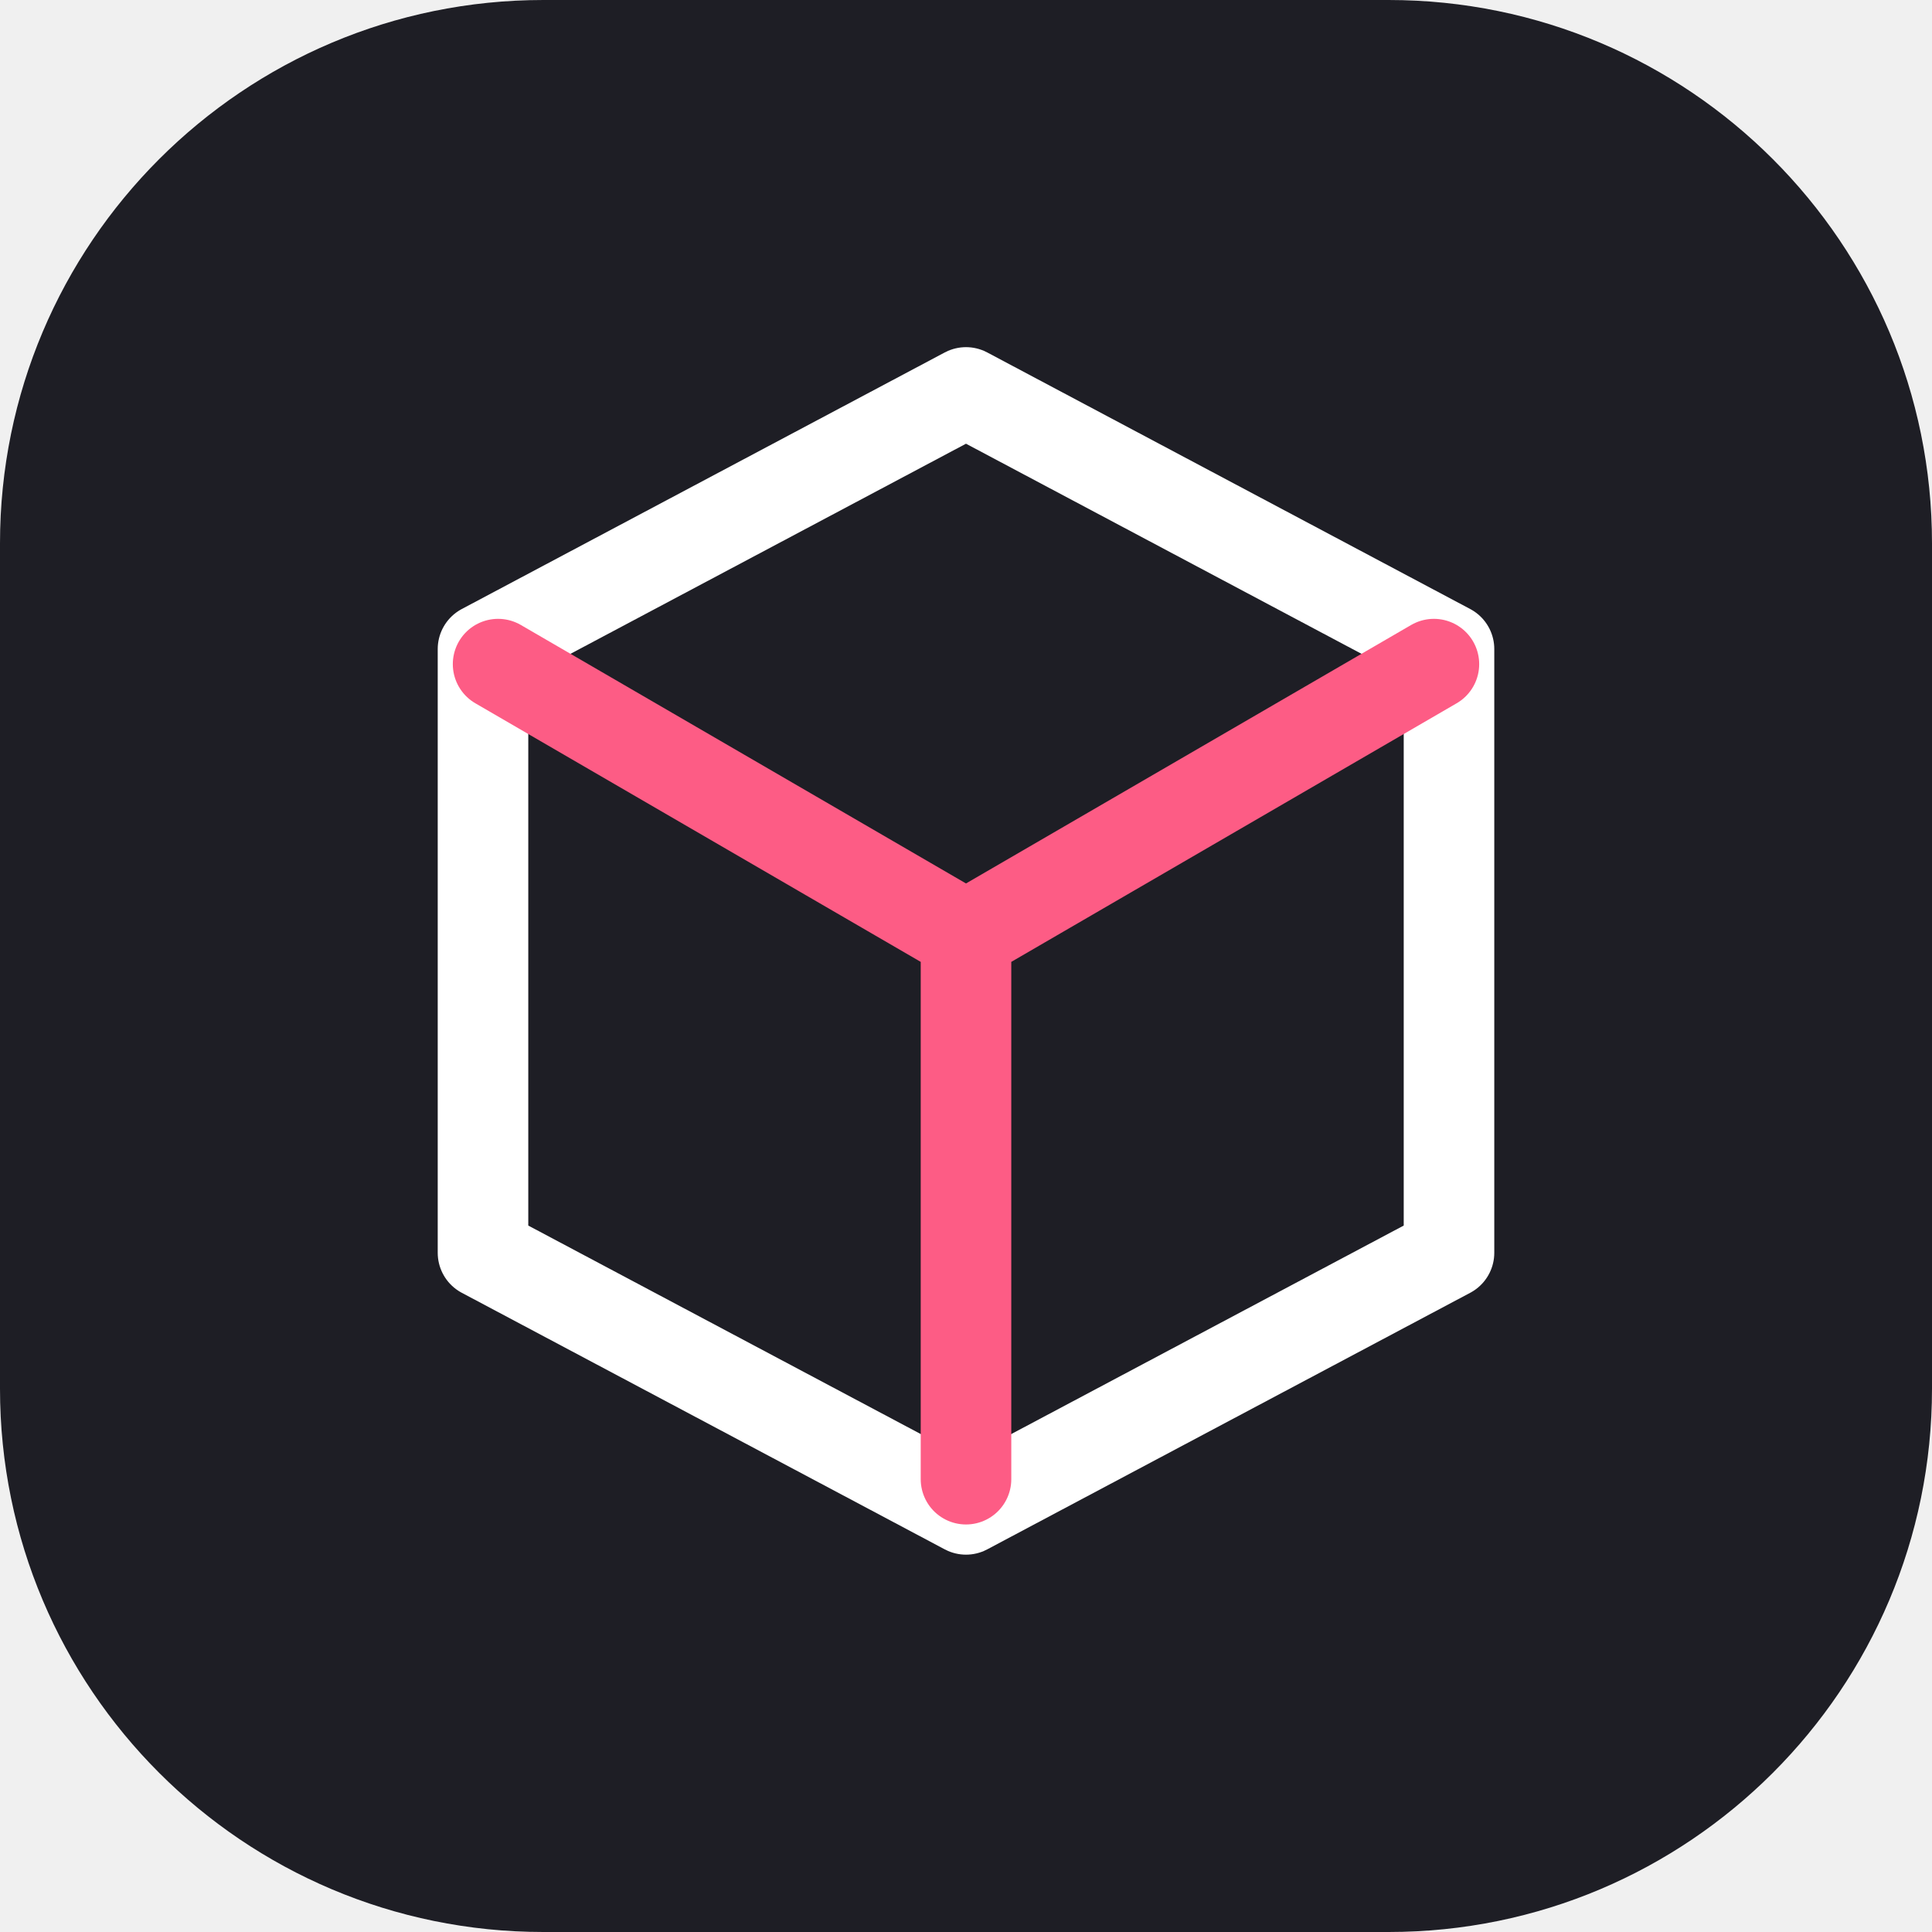
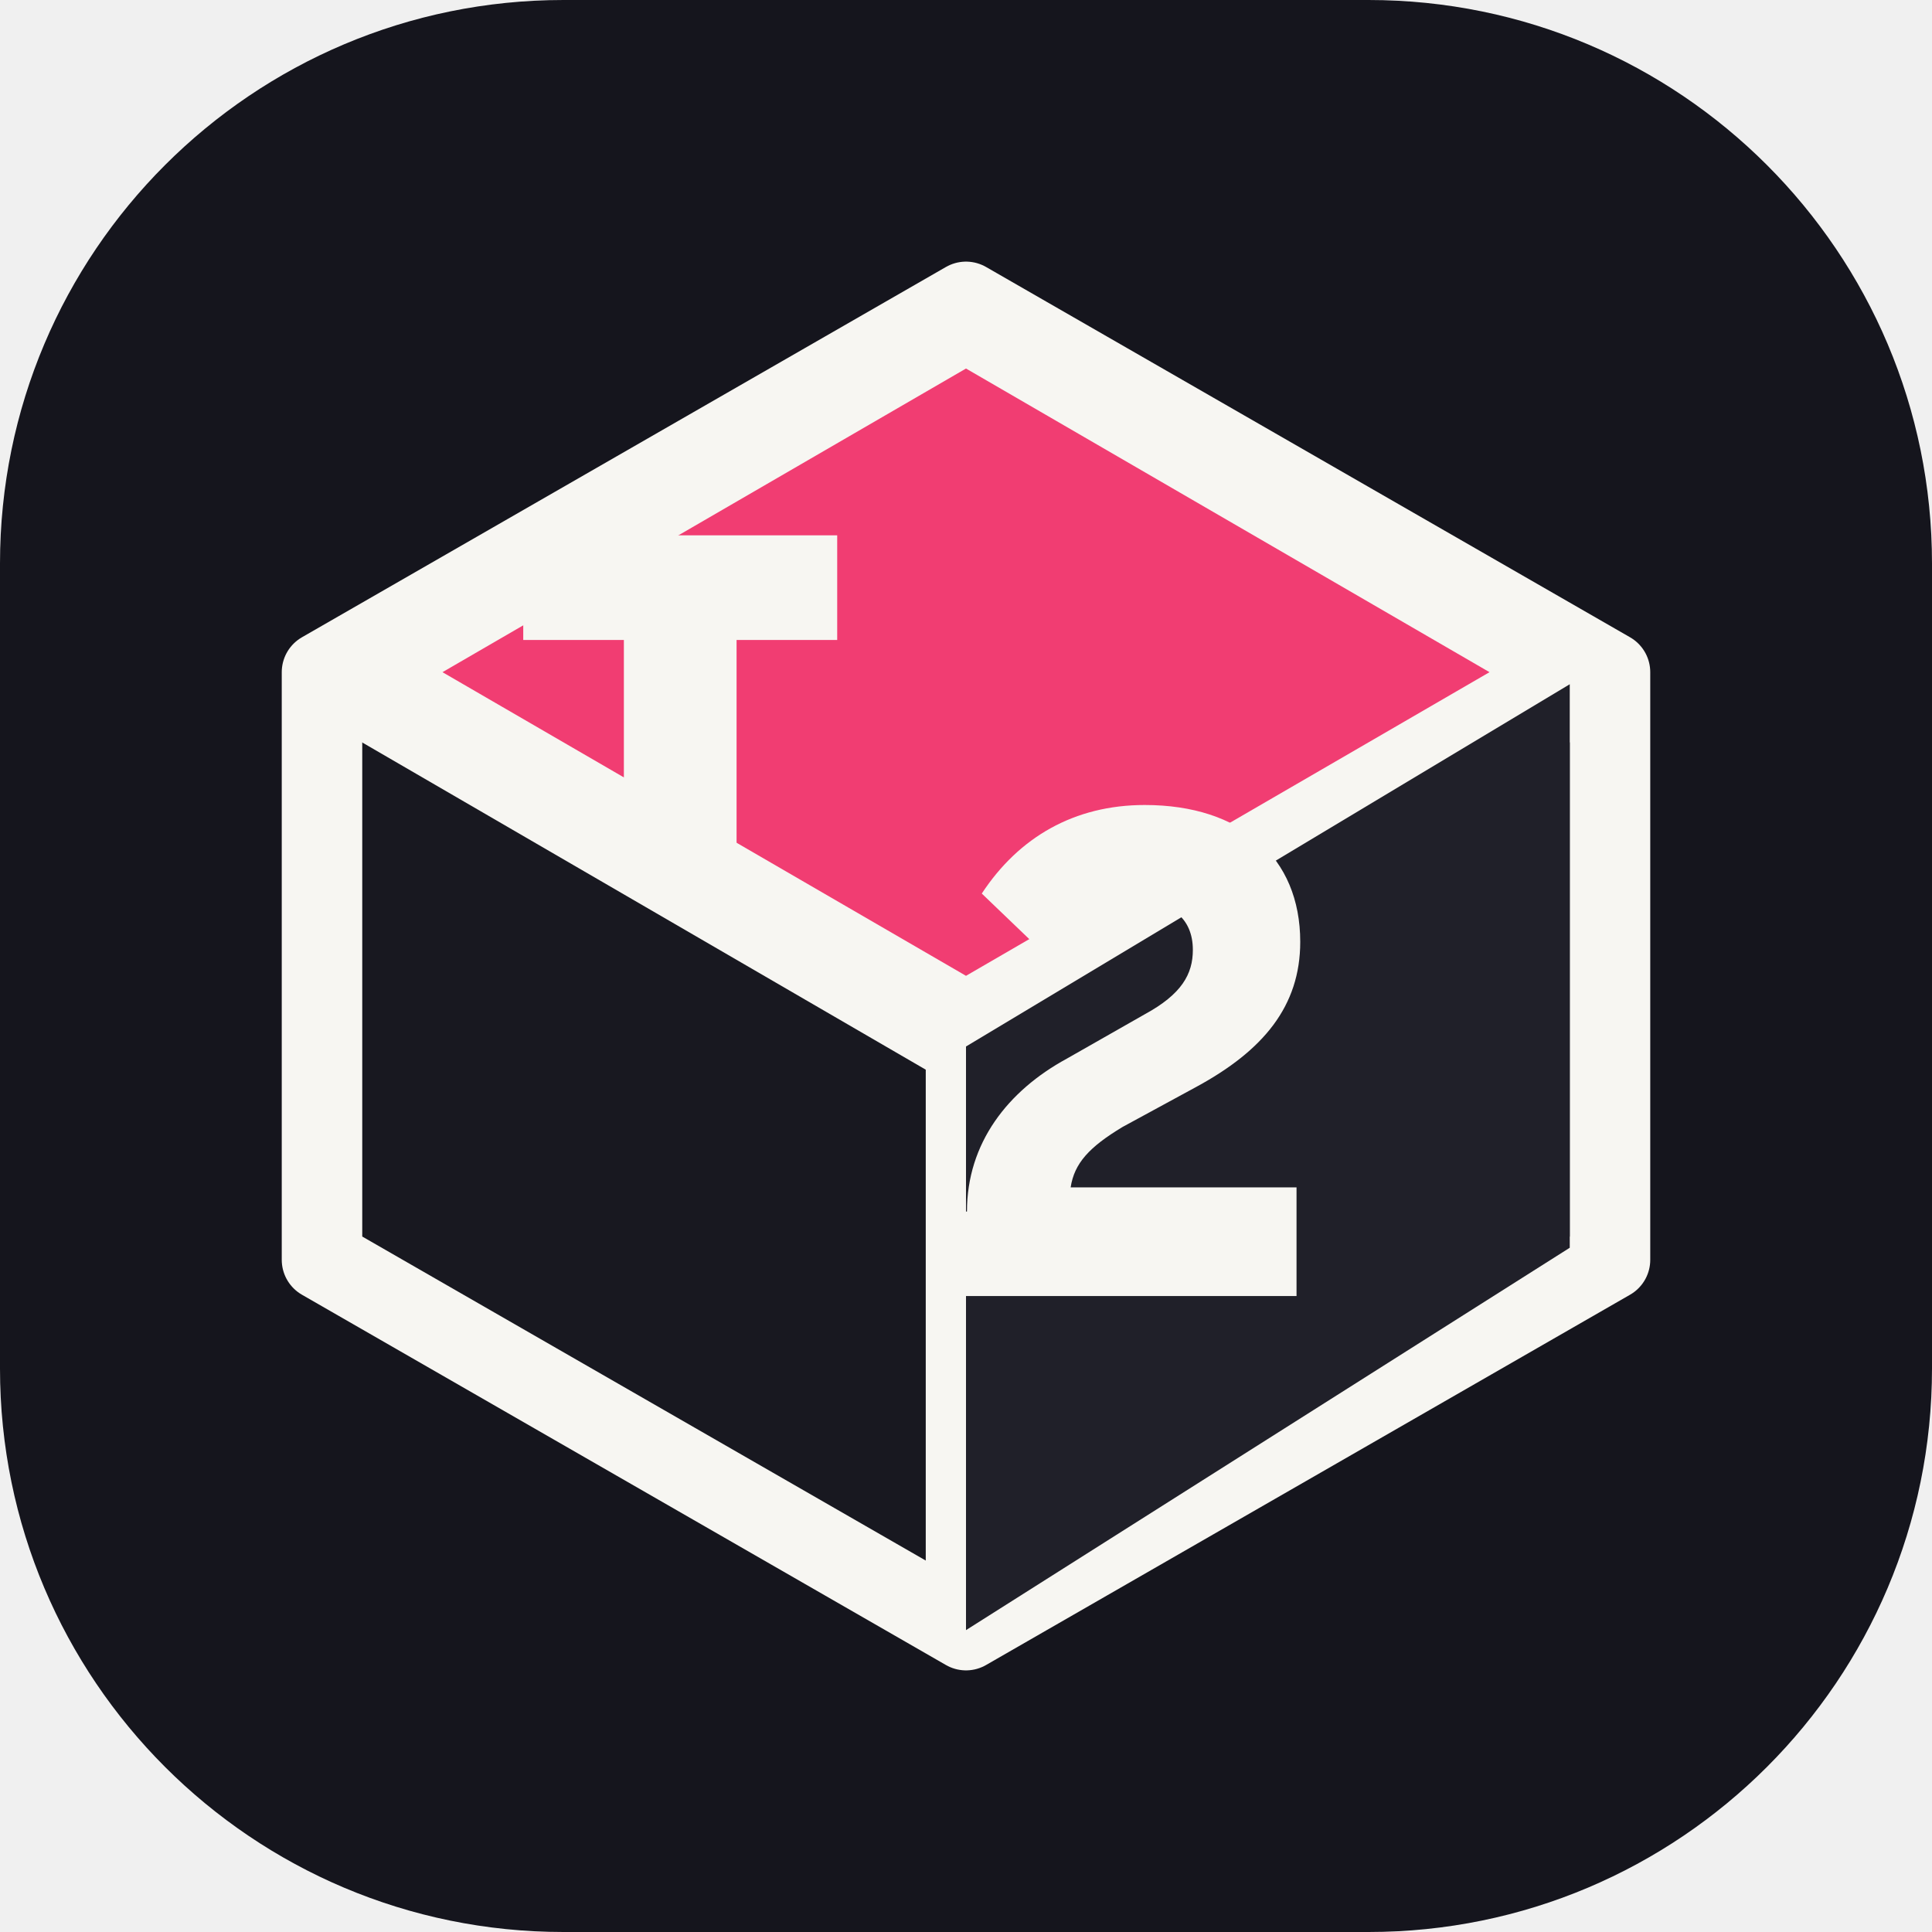
- <svg xmlns="http://www.w3.org/2000/svg" viewBox="0 0 64 64">
-   <rect width="64" height="64" rx="18" fill="#1e1e25" />
-   <path d="M16 21.5 32 13l16 8.5v20L32 50l-16-8.5v-20Z" fill="none" stroke="#fff" stroke-linejoin="round" stroke-width="3" />
-   <path d="m16.5 22 15.5 9 15.5-9M32 31v18" fill="none" stroke="#fd5c85" stroke-linecap="round" stroke-linejoin="round" stroke-width="3" />
+ <svg xmlns="http://www.w3.org/2000/svg" viewBox="0 0 48 48" fill="none">
+   <rect width="48" height="48" rx="14" fill="#15151D" />
+   <path d="m24 7.5 16 9.2v14.6L24 40.5 8 31.3V16.7l16-9.2Z" fill="#181820" stroke="#F7F6F2" stroke-width="2" stroke-linejoin="round" />
+   <path d="m8.5 17 15.5 9 15.5-9M24 26v14" stroke="#F7F6F2" stroke-width="2" stroke-linejoin="round" />
+   <path d="m24 8 15 8.7-15 8.7-15-8.7L24 8Z" fill="#F13D72" stroke="#F7F6F2" stroke-width="2" stroke-linejoin="round" />
+   <path d="m24 26 15-9v14L24 40.5V26Z" fill="#202029" />
+   <path d="M27.2 31.1c0-1.7 1.1-3 2.7-3.8l2.1-1.1c1-.5 1.3-1 1.3-1.6 0-.8-.6-1.2-1.5-1.2-1 0-1.8.5-2.5 1.3l-1.7-1.5c1-1.4 2.5-2.2 4.4-2.2 2.6 0 4.2 1.3 4.2 3.4 0 1.6-1 2.7-2.8 3.6l-2 1c-.9.5-1.3.9-1.4 1.5h6.1v2.7h-9v-2.1Z" fill="#F7F6F2" transform="translate(-1 -1) scale(.92 1)" />
+   <path d="M13 13.3h7.8v2.6h-2.5V21h-2.8v-5.1H13v-2.6Z" fill="#F7F6F2" />
</svg>
